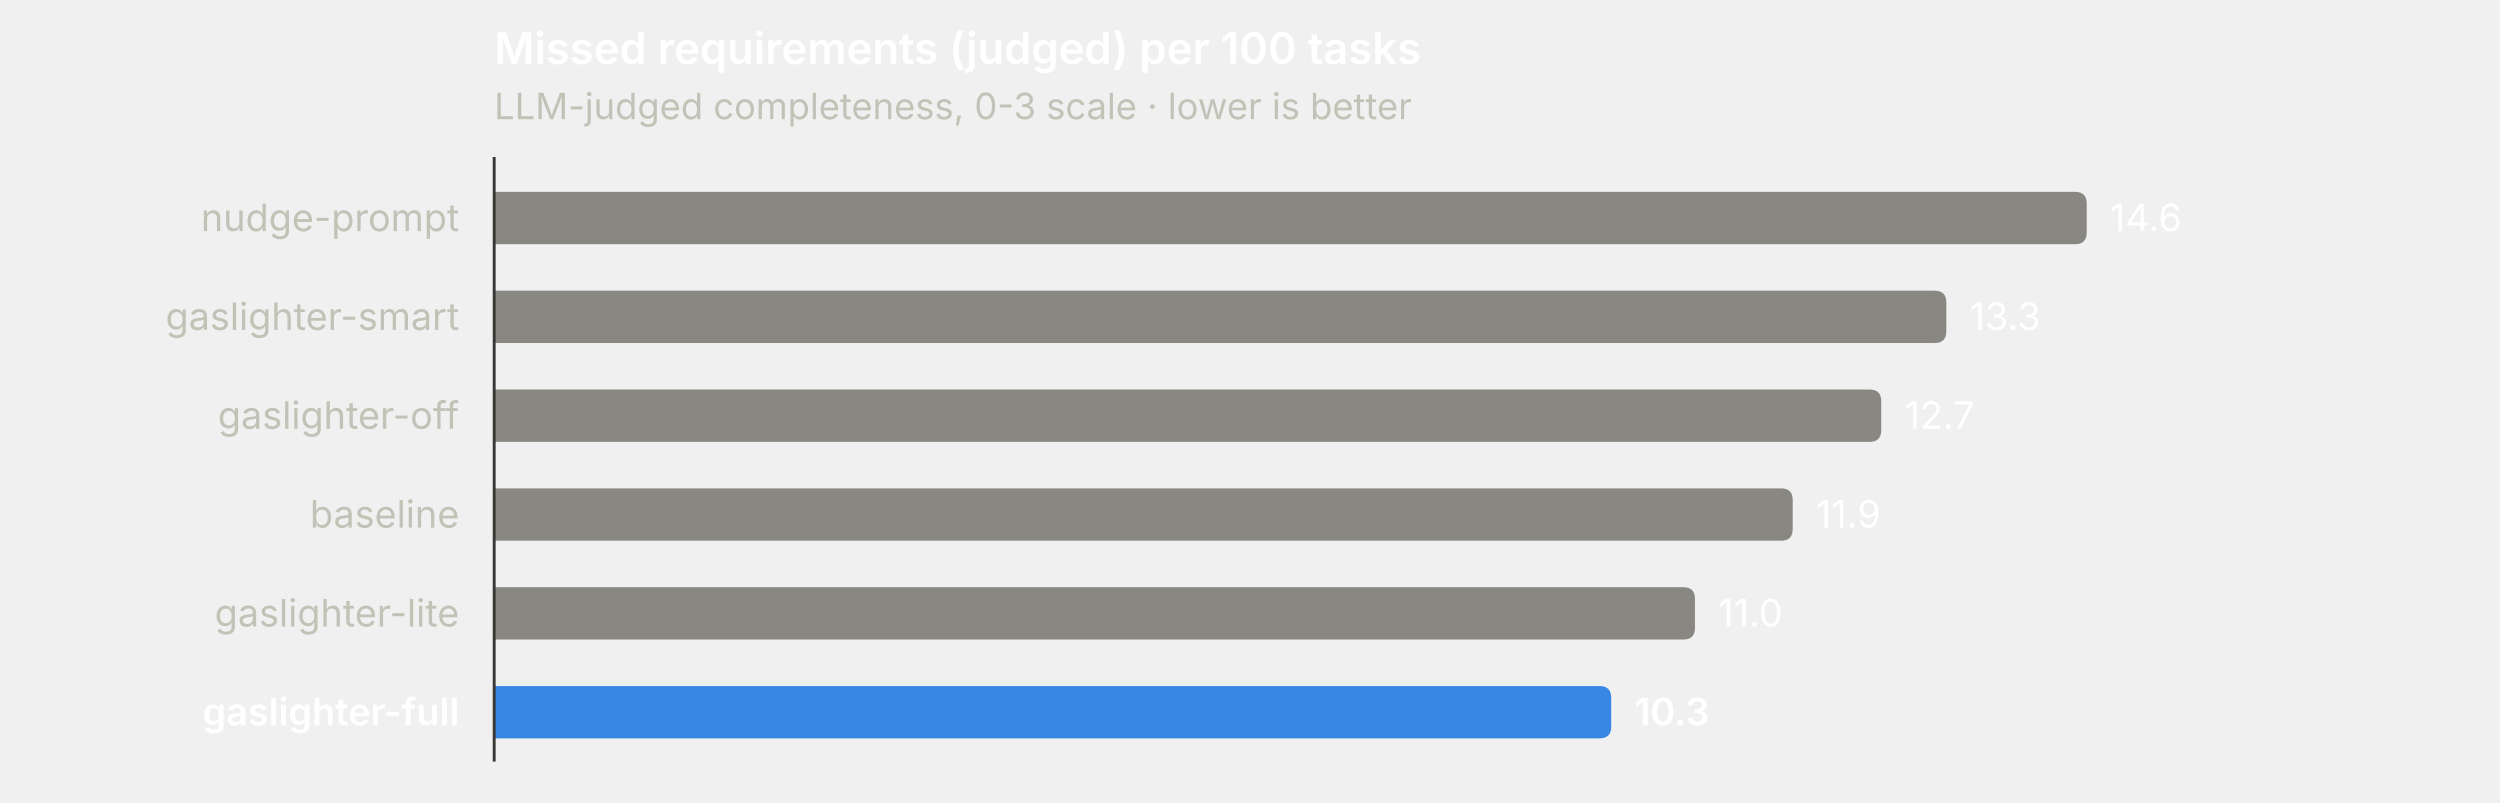
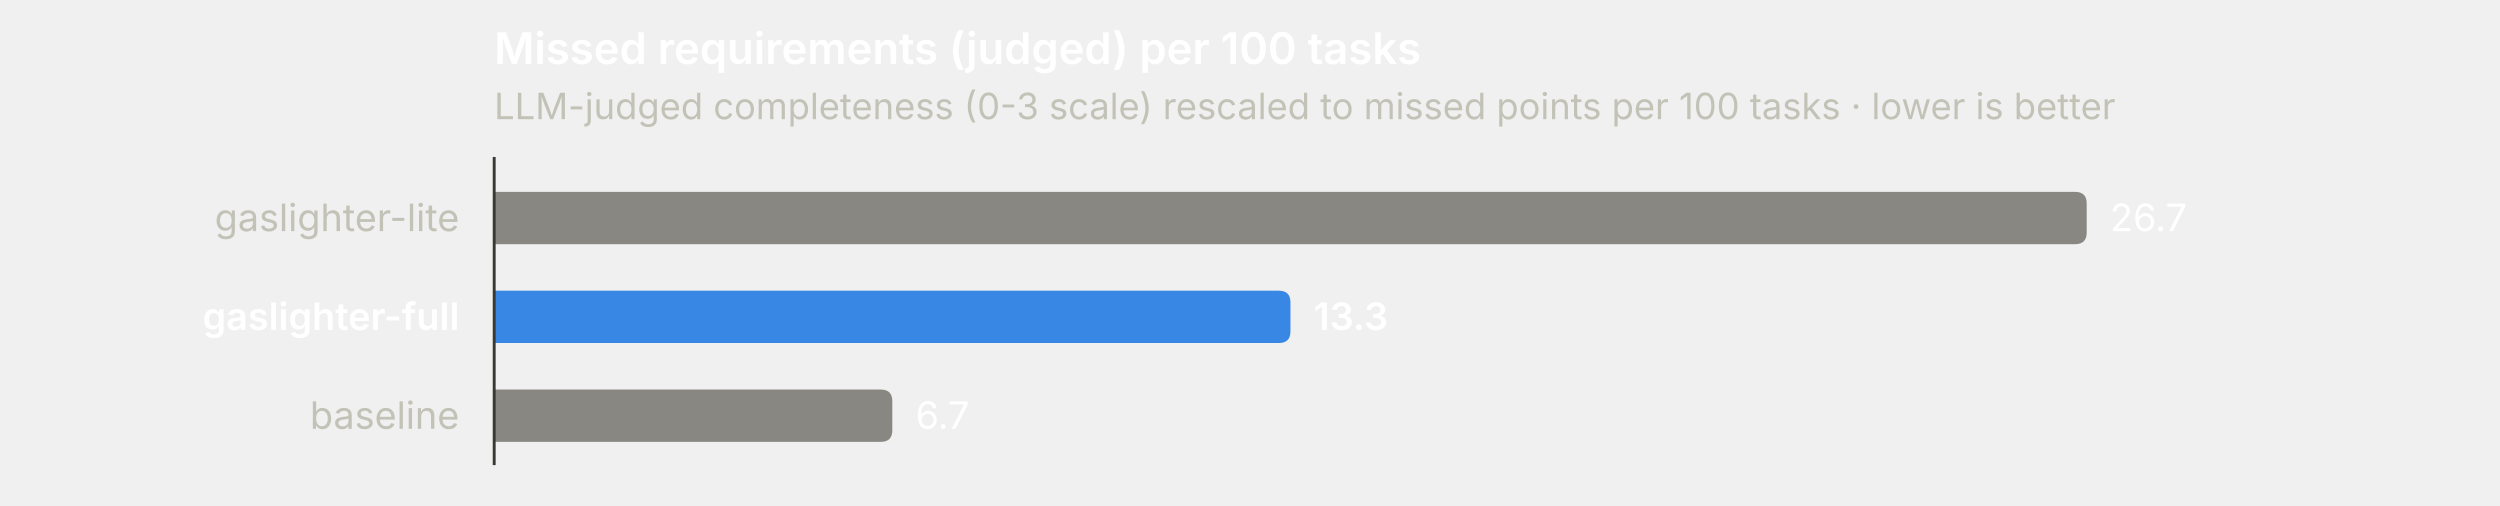
- <svg xmlns="http://www.w3.org/2000/svg" width="860" height="276" viewBox="0 0 860 276" role="img" aria-label="Missed requirements (judged) per 100 tasks by arm; gaslighter-full lowest at 10.3, nudge-prompt highest at 14.6.">
+ <svg xmlns="http://www.w3.org/2000/svg" width="860" height="174" viewBox="0 0 860 174" role="img" aria-label="Missed requirements (judged) per 100 tasks by arm; baseline lowest at 6.7, gaslighter-lite highest at 26.7.">
  <text x="170" y="22" font-family="system-ui, -apple-system, &quot;Segoe UI&quot;, sans-serif" font-size="15" font-weight="600" fill="#ffffff">Missed requirements (judged) per 100 tasks</text>
-   <text x="170" y="41" font-family="system-ui, -apple-system, &quot;Segoe UI&quot;, sans-serif" font-size="12.5" fill="#c3c2b7">LLM-judged completeness, 0-3 scale · lower is better</text>
-   <text x="158" y="79.5" text-anchor="end" font-family="system-ui, -apple-system, &quot;Segoe UI&quot;, sans-serif" font-size="13" fill="#c3c2b7">nudge-prompt</text>
+   <text x="170" y="41" font-family="system-ui, -apple-system, &quot;Segoe UI&quot;, sans-serif" font-size="12.5" fill="#c3c2b7">LLM-judged completeness (0-3 scale) rescaled to missed points per 100 tasks · lower is better</text>
+   <text x="158" y="79.5" text-anchor="end" font-family="system-ui, -apple-system, &quot;Segoe UI&quot;, sans-serif" font-size="13" fill="#c3c2b7">gaslighter-lite</text>
  <path d="M170,66.0 H713.826 Q717.826,66.0 717.826,70.0 V80.0 Q717.826,84.0 713.826,84.0 H170 Z" fill="#898781" />
-   <text x="725.826" y="79.5" font-family="system-ui, -apple-system, &quot;Segoe UI&quot;, sans-serif" font-size="13" fill="#ffffff">14.6</text>
-   <text x="158" y="113.5" text-anchor="end" font-family="system-ui, -apple-system, &quot;Segoe UI&quot;, sans-serif" font-size="13" fill="#c3c2b7">gaslighter-smart</text>
-   <path d="M170,100.0 H665.523 Q669.523,100.0 669.523,104.0 V114.0 Q669.523,118.0 665.523,118.0 H170 Z" fill="#898781" />
-   <text x="677.523" y="113.5" font-family="system-ui, -apple-system, &quot;Segoe UI&quot;, sans-serif" font-size="13" fill="#ffffff">13.3</text>
-   <text x="158" y="147.5" text-anchor="end" font-family="system-ui, -apple-system, &quot;Segoe UI&quot;, sans-serif" font-size="13" fill="#c3c2b7">gaslighter-off</text>
-   <path d="M170,134.0 H643.139 Q647.139,134.0 647.139,138.0 V148.0 Q647.139,152.0 643.139,152.0 H170 Z" fill="#898781" />
-   <text x="655.139" y="147.5" font-family="system-ui, -apple-system, &quot;Segoe UI&quot;, sans-serif" font-size="13" fill="#ffffff">12.7</text>
-   <text x="158" y="181.5" text-anchor="end" font-family="system-ui, -apple-system, &quot;Segoe UI&quot;, sans-serif" font-size="13" fill="#c3c2b7">baseline</text>
-   <path d="M170,168.0 H612.689 Q616.689,168.0 616.689,172.0 V182.0 Q616.689,186.0 612.689,186.0 H170 Z" fill="#898781" />
-   <text x="624.689" y="181.5" font-family="system-ui, -apple-system, &quot;Segoe UI&quot;, sans-serif" font-size="13" fill="#ffffff">11.9</text>
-   <text x="158" y="215.5" text-anchor="end" font-family="system-ui, -apple-system, &quot;Segoe UI&quot;, sans-serif" font-size="13" fill="#c3c2b7">gaslighter-lite</text>
-   <path d="M170,202.0 H579.067 Q583.067,202.0 583.067,206.0 V216.0 Q583.067,220.0 579.067,220.0 H170 Z" fill="#898781" />
-   <text x="591.067" y="215.5" font-family="system-ui, -apple-system, &quot;Segoe UI&quot;, sans-serif" font-size="13" fill="#ffffff">11.0</text>
-   <text x="158" y="249.5" text-anchor="end" font-family="system-ui, -apple-system, &quot;Segoe UI&quot;, sans-serif" font-size="13" font-weight="600" fill="#ffffff">gaslighter-full</text>
-   <path d="M170,236.0 H550.249 Q554.249,236.0 554.249,240.0 V250.0 Q554.249,254.0 550.249,254.0 H170 Z" fill="#3987e5" />
-   <text x="562.249" y="249.5" font-family="system-ui, -apple-system, &quot;Segoe UI&quot;, sans-serif" font-size="13" font-weight="600" fill="#ffffff">10.3</text>
-   <line x1="170" y1="54" x2="170" y2="262" stroke="#383835" stroke-width="1" />
+   <text x="725.826" y="79.5" font-family="system-ui, -apple-system, &quot;Segoe UI&quot;, sans-serif" font-size="13" fill="#ffffff">26.7</text>
+   <text x="158" y="113.5" text-anchor="end" font-family="system-ui, -apple-system, &quot;Segoe UI&quot;, sans-serif" font-size="13" font-weight="600" fill="#ffffff">gaslighter-full</text>
+   <path d="M170,100.0 H439.913 Q443.913,100.0 443.913,104.0 V114.0 Q443.913,118.0 439.913,118.0 H170 Z" fill="#3987e5" />
+   <text x="451.913" y="113.5" font-family="system-ui, -apple-system, &quot;Segoe UI&quot;, sans-serif" font-size="13" font-weight="600" fill="#ffffff">13.3</text>
+   <text x="158" y="147.5" text-anchor="end" font-family="system-ui, -apple-system, &quot;Segoe UI&quot;, sans-serif" font-size="13" fill="#c3c2b7">baseline</text>
+   <path d="M170,134.0 H302.957 Q306.957,134.0 306.957,138.0 V148.0 Q306.957,152.0 302.957,152.0 H170 Z" fill="#898781" />
+   <text x="314.957" y="147.5" font-family="system-ui, -apple-system, &quot;Segoe UI&quot;, sans-serif" font-size="13" fill="#ffffff">6.7</text>
+   <line x1="170" y1="54" x2="170" y2="160" stroke="#383835" stroke-width="1" />
</svg>
